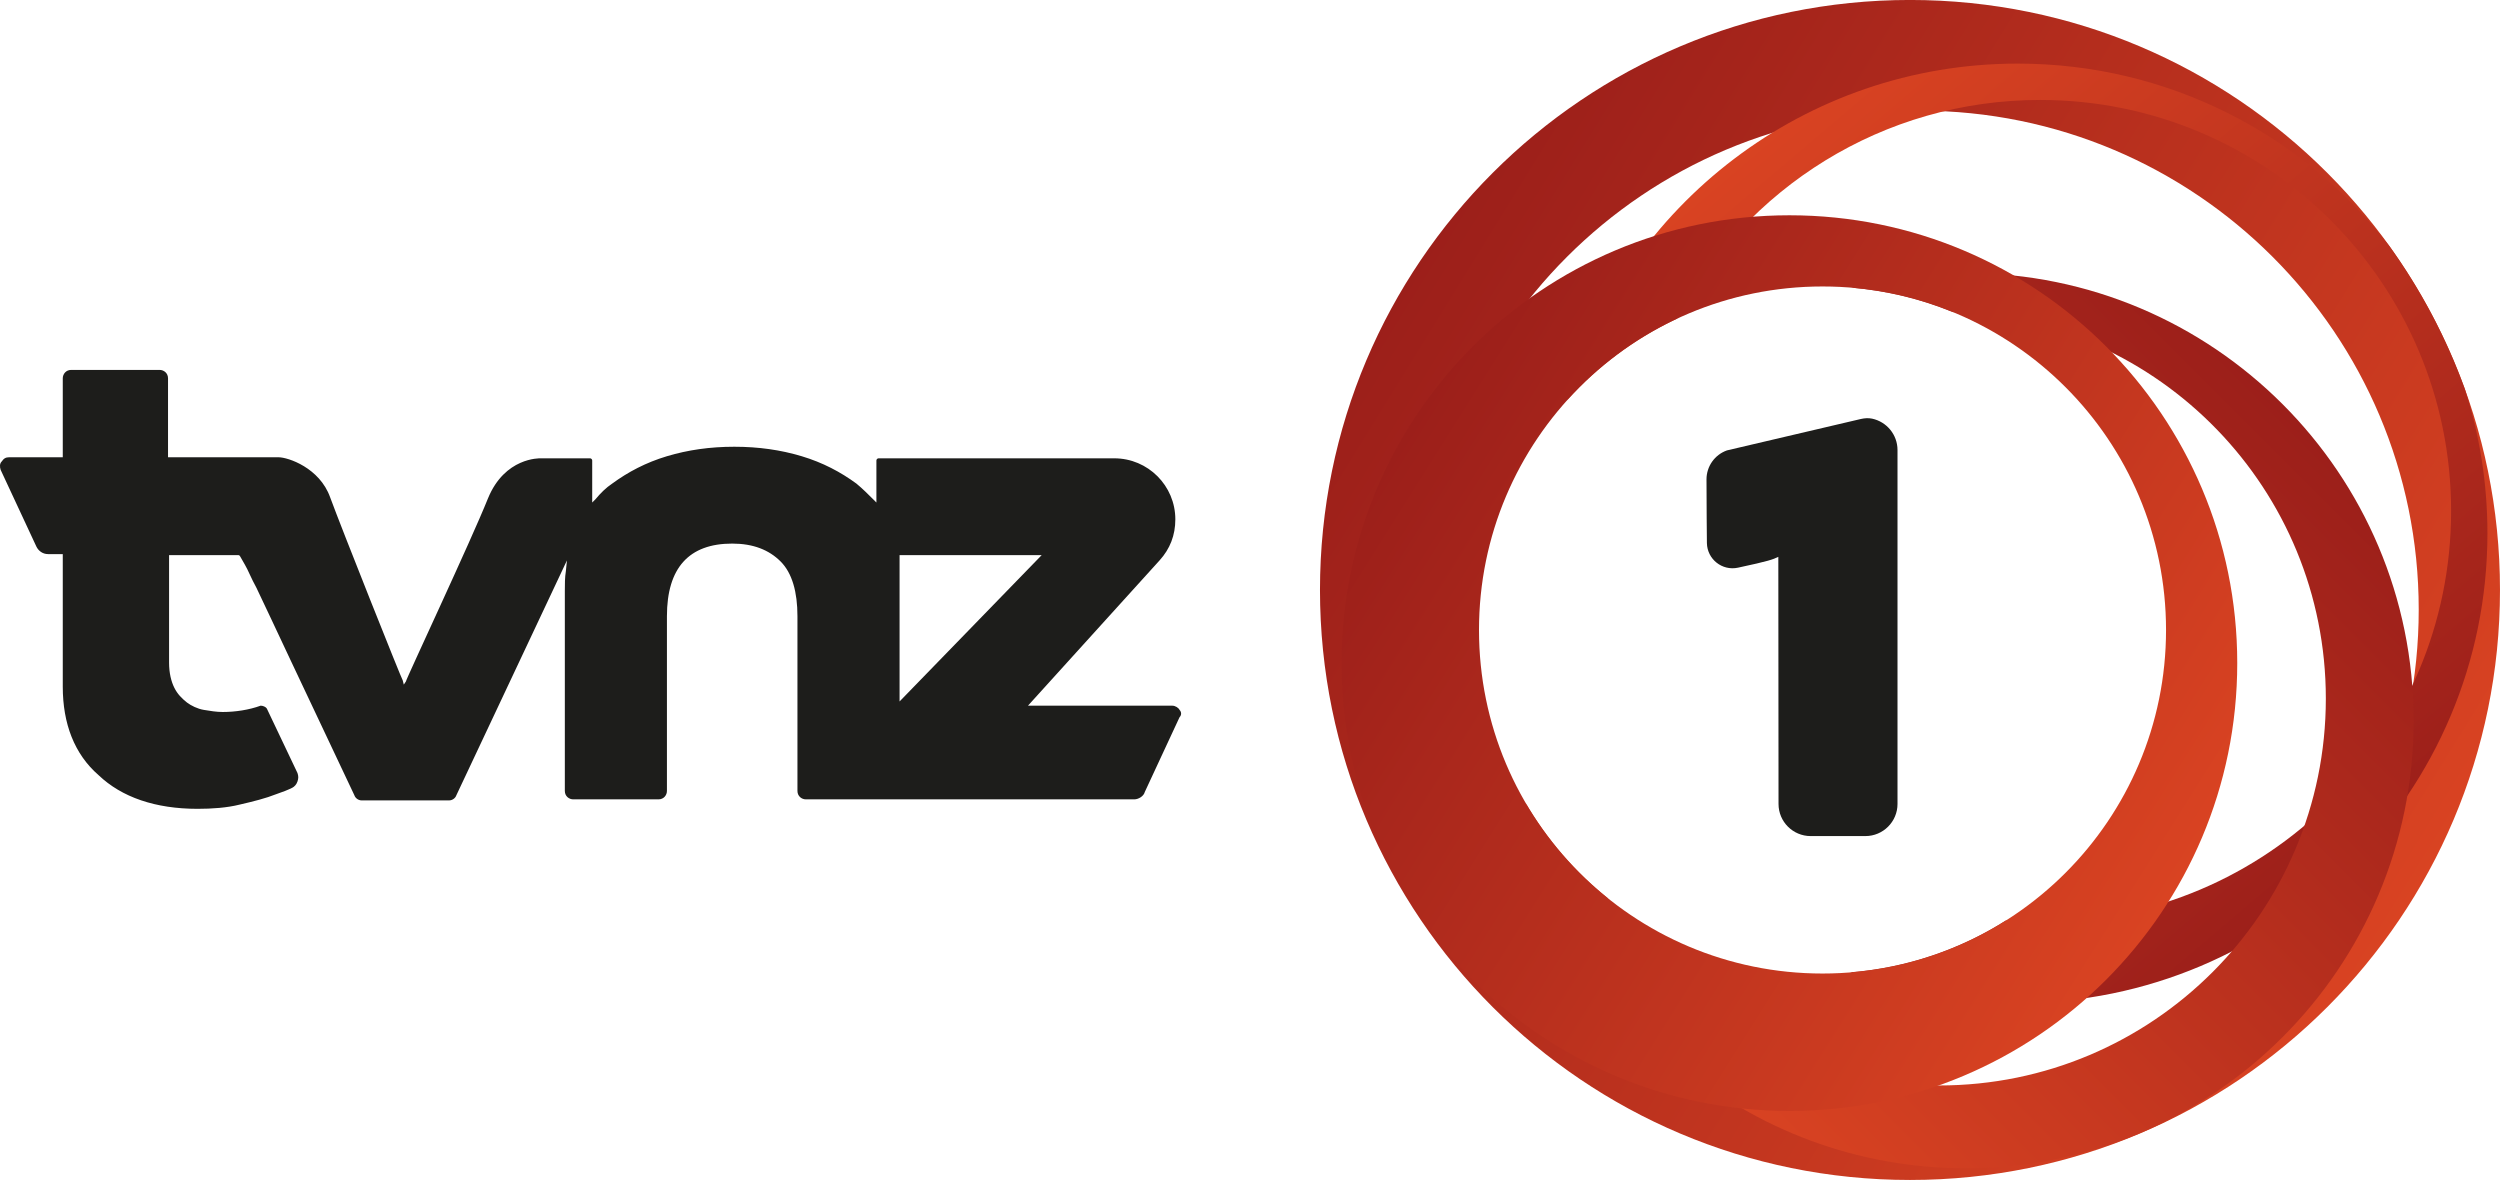
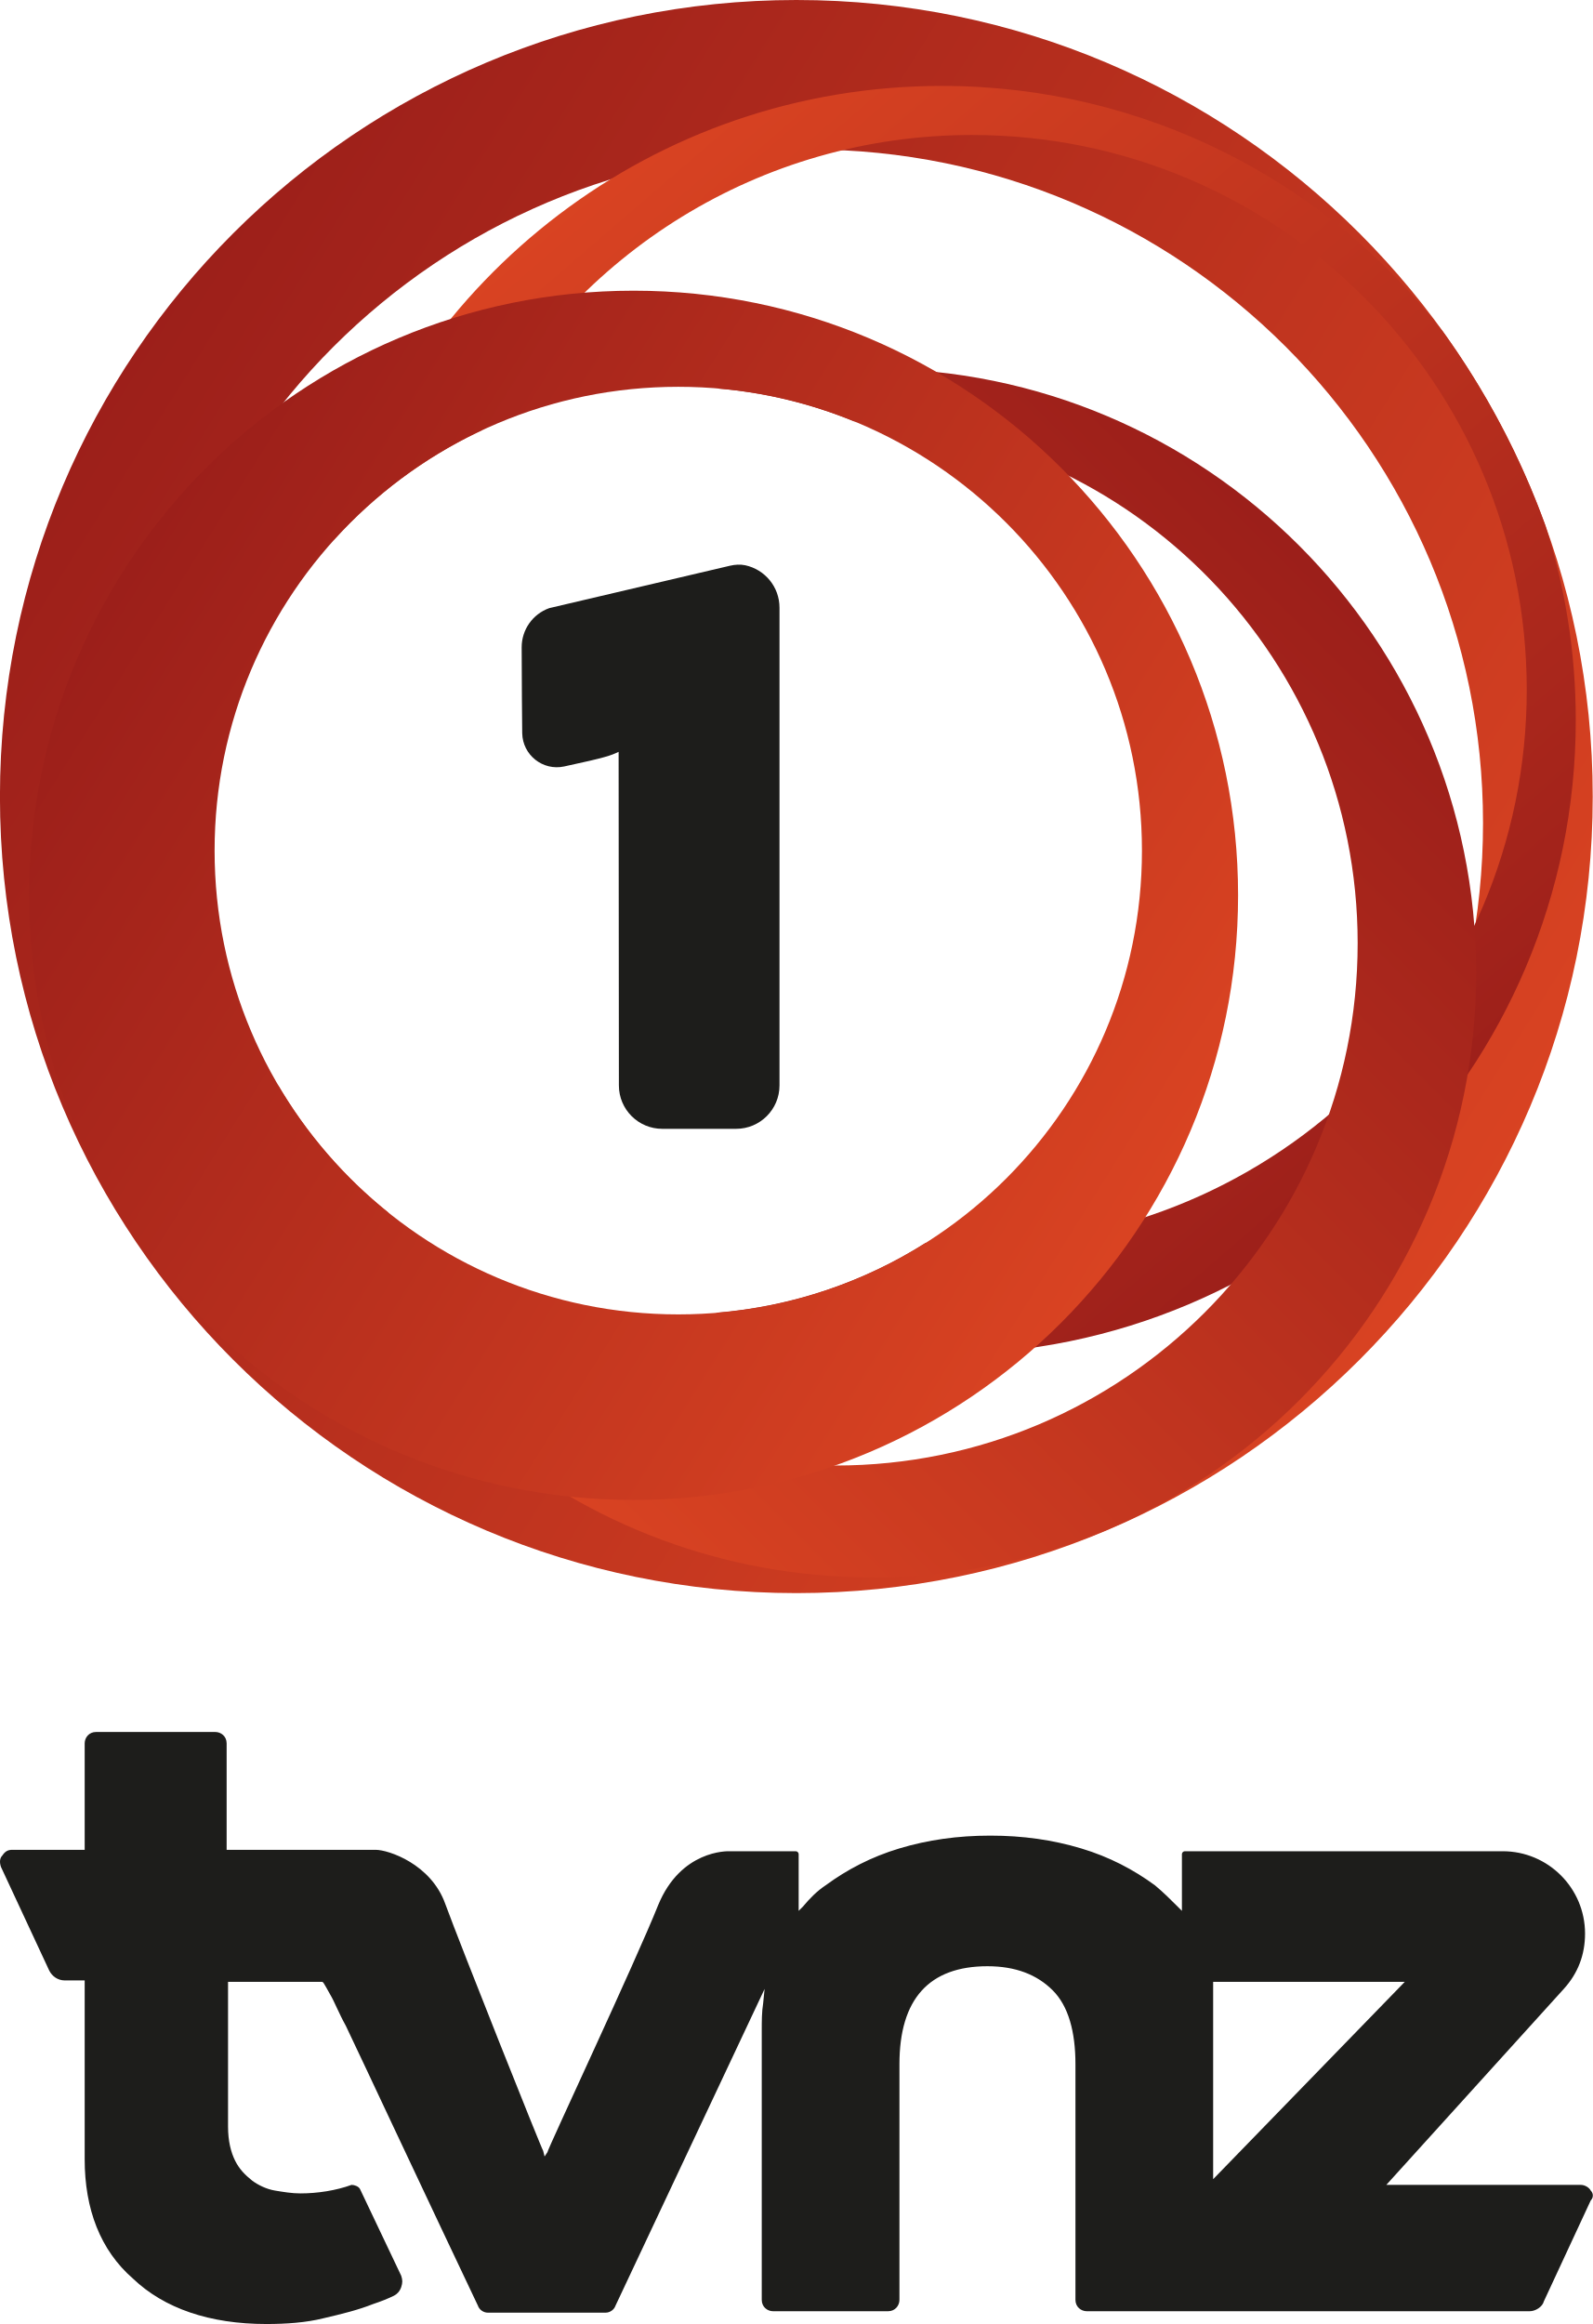
- <svg xmlns="http://www.w3.org/2000/svg" id="svg5207" width="691.24" height="326.27" version="1.1">
+ <svg xmlns="http://www.w3.org/2000/svg" id="svg5207" width="521" height="760" version="1.1">
  <defs id="defs5209">
-     <linearGradient id="linearGradient250" x2="1" gradientTransform="matrix(-29.633 18.373 18.373 29.633 96.214 361.31)" gradientUnits="userSpaceOnUse">
+     <linearGradient id="linearGradient250" x2="1" gradientTransform="matrix(-29.633,18.373,18.373,29.633,96.214,361.31)" gradientUnits="userSpaceOnUse">
      <stop id="stop246" stop-color="#d94322" offset="0" />
      <stop id="stop248" stop-color="#9c1f1a" offset="1" />
    </linearGradient>
-     <linearGradient id="linearGradient270" x2="1" gradientTransform="matrix(18.098 -21.041 -21.041 -18.098 75.532 382.69)" gradientUnits="userSpaceOnUse">
+     <linearGradient id="linearGradient270" x2="1" gradientTransform="matrix(18.098,-21.041,-21.041,-18.098,75.532,382.69)" gradientUnits="userSpaceOnUse">
      <stop id="stop266" stop-color="#d94322" offset="0" />
      <stop id="stop268" stop-color="#9c1f1a" offset="1" />
    </linearGradient>
-     <linearGradient id="linearGradient290" x2="1" gradientTransform="matrix(18.703 18.703 18.703 -18.703 73.7 357.29)" gradientUnits="userSpaceOnUse">
+     <linearGradient id="linearGradient290" x2="1" gradientTransform="matrix(18.703,18.703,18.703,-18.703,73.7,357.29)" gradientUnits="userSpaceOnUse">
      <stop id="stop286" stop-color="#d94322" offset="0" />
      <stop id="stop288" stop-color="#9c1f1a" offset="1" />
    </linearGradient>
-     <linearGradient id="linearGradient310" x2="1" gradientTransform="matrix(-22.492 13.945 13.945 22.492 89.081 361.37)" gradientUnits="userSpaceOnUse">
+     <linearGradient id="linearGradient310" x2="1" gradientTransform="matrix(-22.492,13.945,13.945,22.492,89.081,361.37)" gradientUnits="userSpaceOnUse">
      <stop id="stop306" stop-color="#d94322" offset="0" />
      <stop id="stop308" stop-color="#9c1f1a" offset="1" />
    </linearGradient>
    <clipPath id="clipPath320">
      <path id="path318" d="m63.967 353.06h40.057v34.861h-40.057z" />
    </clipPath>
  </defs>
-   <path id="path1022" d="m326.14 196.28c-0.291-0.582-1.164-1.164-2.037-1.164h-39.871l36.379-40.162c2.91-3.201 4.365-6.985 4.365-11.35 0-9.313-7.567-16.88-16.88-16.88h-65.191c-0.291 0-0.582 0.291-0.582 0.582v11.641l-0.873-0.873c-1.455-1.455-2.91-2.91-4.657-4.365-4.365-3.201-9.313-5.821-15.134-7.567s-11.932-2.619-18.626-2.619-12.805 0.873-18.626 2.619-10.768 4.365-15.134 7.567c-1.746 1.164-3.201 2.619-4.657 4.365l-0.873 0.873v-11.641c0-0.291-0.291-0.582-0.582-0.582h-13.678c-0.291 0-9.895-0.291-14.552 11.059-4.657 11.641-22.7 50.057-22.7 50.639l-0.582 0.873-0.291-1.164c-0.291-0.291-16.88-41.908-20.081-50.639-2.91-8.149-11.641-11.059-14.26-11.059h-30.558v-21.827c0-1.455-1.164-2.328-2.328-2.328h-24.447c-1.455 0-2.328 1.164-2.328 2.328v21.827h-14.843c-0.873 0-1.455 0.291-2.037 1.164-0.582 0.582-0.582 1.455-0.291 2.328l9.895 21.245c0.582 1.164 1.746 2.037 3.201 2.037h4.074v36.67c0 10.186 3.201 18.626 9.895 24.447 6.403 6.112 15.716 9.313 27.357 9.313 4.074 0 8.149-0.291 11.641-1.164 3.783-0.873 7.276-1.746 10.186-2.91 1.746-0.582 3.201-1.164 4.365-1.746 0.582-0.291 1.164-0.873 1.455-1.746s0.291-1.455 0-2.328l-8.44-17.753c-0.291-0.582-1.164-0.873-1.746-0.873-3.201 1.164-6.985 1.746-10.477 1.746-1.746 0-3.492-0.291-5.239-0.582s-3.492-1.164-4.657-2.037c-1.455-1.164-2.619-2.328-3.492-4.074s-1.455-4.074-1.455-6.985v-29.685h19.208c0.291 0 0.291 0 1.746 2.619 0.873 1.455 1.746 3.783 3.201 6.403 2.328 4.947 5.53 11.641 9.604 20.372 6.985 14.843 14.552 30.849 17.462 36.961 0.291 0.873 1.164 1.455 2.037 1.455h24.155c0.873 0 1.746-0.582 2.037-1.455l30.558-64.9-0.291 2.91c-0.291 1.746-0.291 3.783-0.291 5.53v55.296c0 1.455 1.164 2.328 2.328 2.328h23.573c1.455 0 2.328-1.164 2.328-2.328v-48.311c0-13.387 6.112-20.081 18.044-20.081 5.821 0 10.186 1.746 13.387 4.947s4.657 8.44 4.657 15.134v48.311c0 1.455 1.164 2.328 2.328 2.328h90.801c1.164 0 2.619-0.873 2.91-2.037l9.604-20.663c0.582-0.582 0.582-1.455 0-2.037zm-77.414-42.781h39.289l-39.289 40.453z" fill="#1d1d1b" stroke-width="2.91" />
-   <g id="g4716" transform="translate(-.49465 -.52422)">
+   <path id="path1022" d="m520.31 716.36c-0.464-0.929-1.857-1.857-3.25-1.857h-63.607l58.036-64.071c4.643-5.107 6.964-11.143 6.964-18.107 0-14.857-12.071-26.929-26.929-26.929h-104c-0.464 0-0.929 0.464-0.929 0.929v18.571l-1.393-1.393c-2.321-2.321-4.643-4.643-7.429-6.964-6.964-5.107-14.857-9.286-24.144-12.071-9.286-2.786-19.035-4.179-29.714-4.179-10.679 0-20.428 1.393-29.714 4.179-9.286 2.786-17.178 6.964-24.144 12.071-2.786 1.857-5.107 4.179-7.429 6.964l-1.393 1.393v-18.571c0-0.464-0.464-0.929-0.929-0.929h-21.821c-0.464 0-15.786-0.464-23.215 17.643-7.429 18.571-36.214 79.857-36.214 80.786l-0.929 1.393-0.464-1.857c-0.464-0.464-26.929-66.857-32.036-80.786-4.643-13-18.571-17.643-22.749-17.643h-48.75v-34.821c0-2.321-1.857-3.714-3.714-3.714h-39.001c-2.321 0-3.714 1.857-3.714 3.714v34.821h-23.679c-1.393 0-2.321 0.464-3.25 1.857-0.929 0.929-0.929 2.321-0.464 3.714l15.786 33.893c0.929 1.857 2.786 3.25 5.107 3.25h6.5v58.501c0 16.25 5.107 29.714 15.786 39.001 10.214 9.75 25.072 14.857 43.643 14.857 6.5 0 13-0.464 18.571-1.857 6.036-1.393 11.607-2.786 16.25-4.643 2.786-0.929 5.107-1.857 6.964-2.786 0.929-0.464 1.857-1.393 2.321-2.786 0.464-1.393 0.464-2.321 0-3.714l-13.464-28.322c-0.464-0.929-1.857-1.393-2.786-1.393-5.107 1.857-11.143 2.786-16.714 2.786-2.786 0-5.572-0.464-8.357-0.929-2.786-0.464-5.572-1.857-7.429-3.25-2.321-1.857-4.179-3.714-5.572-6.5-1.393-2.786-2.321-6.5-2.321-11.143v-47.357h30.643c0.464 0 0.464 0 2.786 4.179 1.393 2.321 2.786 6.036 5.107 10.214 3.714 7.893 8.822 18.571 15.321 32.5 11.143 23.679 23.215 49.214 27.858 58.965 0.464 1.393 1.857 2.321 3.25 2.321h38.535c1.393 0 2.786-0.929 3.25-2.321l48.75-103.54-0.464 4.643c-0.464 2.786-0.464 6.036-0.464 8.822v88.215c0 2.321 1.857 3.714 3.714 3.714h37.607c2.321 0 3.714-1.857 3.714-3.714v-77.072c0-21.357 9.75-32.036 28.786-32.036 9.286 0 16.25 2.786 21.357 7.893s7.429 13.464 7.429 24.144v77.072c0 2.321 1.857 3.714 3.714 3.714h144.86c1.857 0 4.179-1.393 4.643-3.25l15.321-32.964c0.929-0.929 0.929-2.321 0-3.25zm-123.5-68.25h62.679l-62.679 64.536z" fill="#1d1d1b" stroke-width="4.643" />
+   <g id="g4716" transform="matrix(1.5968 0 0 1.5968 -583.59 -.82234)">
    <path id="path232" d="m518.13 116.28c-1.02-0.215-2.096-0.14-3.117 0.094l-37.025 8.685c-3.397 1.207-5.662 4.427-5.653 8.03 0.028 7.113 0.066 14.965 0.112 17.595 0.084 4.455 4.212 7.74 8.582 6.804 8.676-1.863 9.593-2.256 11.165-2.995l0.056 68.322c0 4.904 3.978 8.882 8.882 8.882h15.134c4.904 0 8.882-3.978 8.882-8.882v-97.85c0-4.268-3.004-7.824-7.019-8.685" fill="#1d1d1b" />
-     <g id="g234" transform="matrix(9.3591 0 0 -9.3591 -233.21 3631.2)">
+     <g id="g234" transform="matrix(9.3591,0,0,-9.3591,-233.21,3631.2)">
      <g id="g236">
        <g id="g242">
          <g id="g244">
            <path id="path252" d="m63.967 370.5c0-9.627 7.804-17.43 17.431-17.43 9.626 0 17.43 7.803 17.43 17.43s-7.804 17.431-17.43 17.431c-9.627 0-17.431-7.804-17.431-17.431m2.981-0.58c0 8.141 6.599 14.74 14.74 14.74 8.14 0 14.739-6.599 14.739-14.74 0-8.14-6.599-14.739-14.739-14.739-8.141 0-14.74 6.599-14.74 14.739" fill="url(#linearGradient250)" />
          </g>
        </g>
      </g>
    </g>
-     <g id="g254" transform="matrix(9.3591 0 0 -9.3591 -233.21 3631.2)">
+     <g id="g254" transform="matrix(9.3591,0,0,-9.3591,-233.21,3631.2)">
      <g id="g256">
        <g id="g262">
          <g id="g264">
            <path id="path272" d="m71.27 376.11c0.903 1.003 2.002 1.823 3.237 2.403 2.037 3.845 6.08 6.464 10.735 6.464 6.705 0 12.142-5.436 12.142-12.142s-5.437-12.142-12.142-12.142c-0.342 0-0.681 0.014-1.015 0.041-1.349-0.852-2.912-1.394-4.59-1.529 1.536-0.586 3.202-0.907 4.944-0.907 7.664 0 13.876 6.213 13.876 13.876 0 1.481-0.232 2.906-0.661 4.245-0.553 1.532-1.316 2.964-2.252 4.263-2.539 3.267-6.505 5.369-10.963 5.369-6.297 0-11.614-4.194-13.311-9.941" fill="url(#linearGradient270)" />
          </g>
        </g>
      </g>
    </g>
-     <g id="g274" transform="matrix(9.3591 0 0 -9.3591 -233.21 3631.2)">
+     <g id="g274" transform="matrix(9.3591,0,0,-9.3591,-233.21,3631.2)">
      <g id="g276">
        <g id="g282">
          <g id="g284">
            <path id="path292" d="m79.673 379.43c1.048-0.088 2.051-0.335 2.984-0.718 6.125-0.212 11.026-5.244 11.026-11.421 0-6.312-5.118-11.429-11.429-11.429-4.16 0-7.802 2.223-9.8 5.546-0.959 0.771-1.774 1.714-2.4 2.779 1.15-6.131 6.531-10.772 12.998-10.772 7.303 0 13.225 5.921 13.225 13.225s-5.922 13.225-13.225 13.225c-1.167 0-2.3-0.151-3.379-0.435" fill="url(#linearGradient290)" />
          </g>
        </g>
      </g>
    </g>
-     <g id="g294" transform="matrix(9.3591 0 0 -9.3591 -233.21 3631.2)">
+     <g id="g294" transform="matrix(9.3591,0,0,-9.3591,-233.21,3631.2)">
      <g id="g296">
        <g id="g302">
          <g id="g304">
            <path id="path312" d="m64.606 368.34c0-7.307 5.923-13.231 13.23-13.231s13.23 5.924 13.23 13.231c0 7.306-5.923 13.23-13.23 13.23s-13.23-5.924-13.23-13.23m4.059 0.977c0 5.606 4.544 10.15 10.149 10.15 5.604 0 10.148-4.544 10.148-10.15 0-5.604-4.544-10.148-10.148-10.148-5.605 0-10.149 4.544-10.149 10.148" fill="url(#linearGradient310)" />
          </g>
        </g>
      </g>
    </g>
-     <g id="g314" transform="matrix(9.3591 0 0 -9.3591 -233.21 3631.2)">
-       <g id="g316" clip-path="url(#clipPath320)" />
-     </g>
+     <g id="g314" transform="matrix(9.3591,0,0,-9.3591,-233.21,3631.2)" />
  </g>
</svg>
